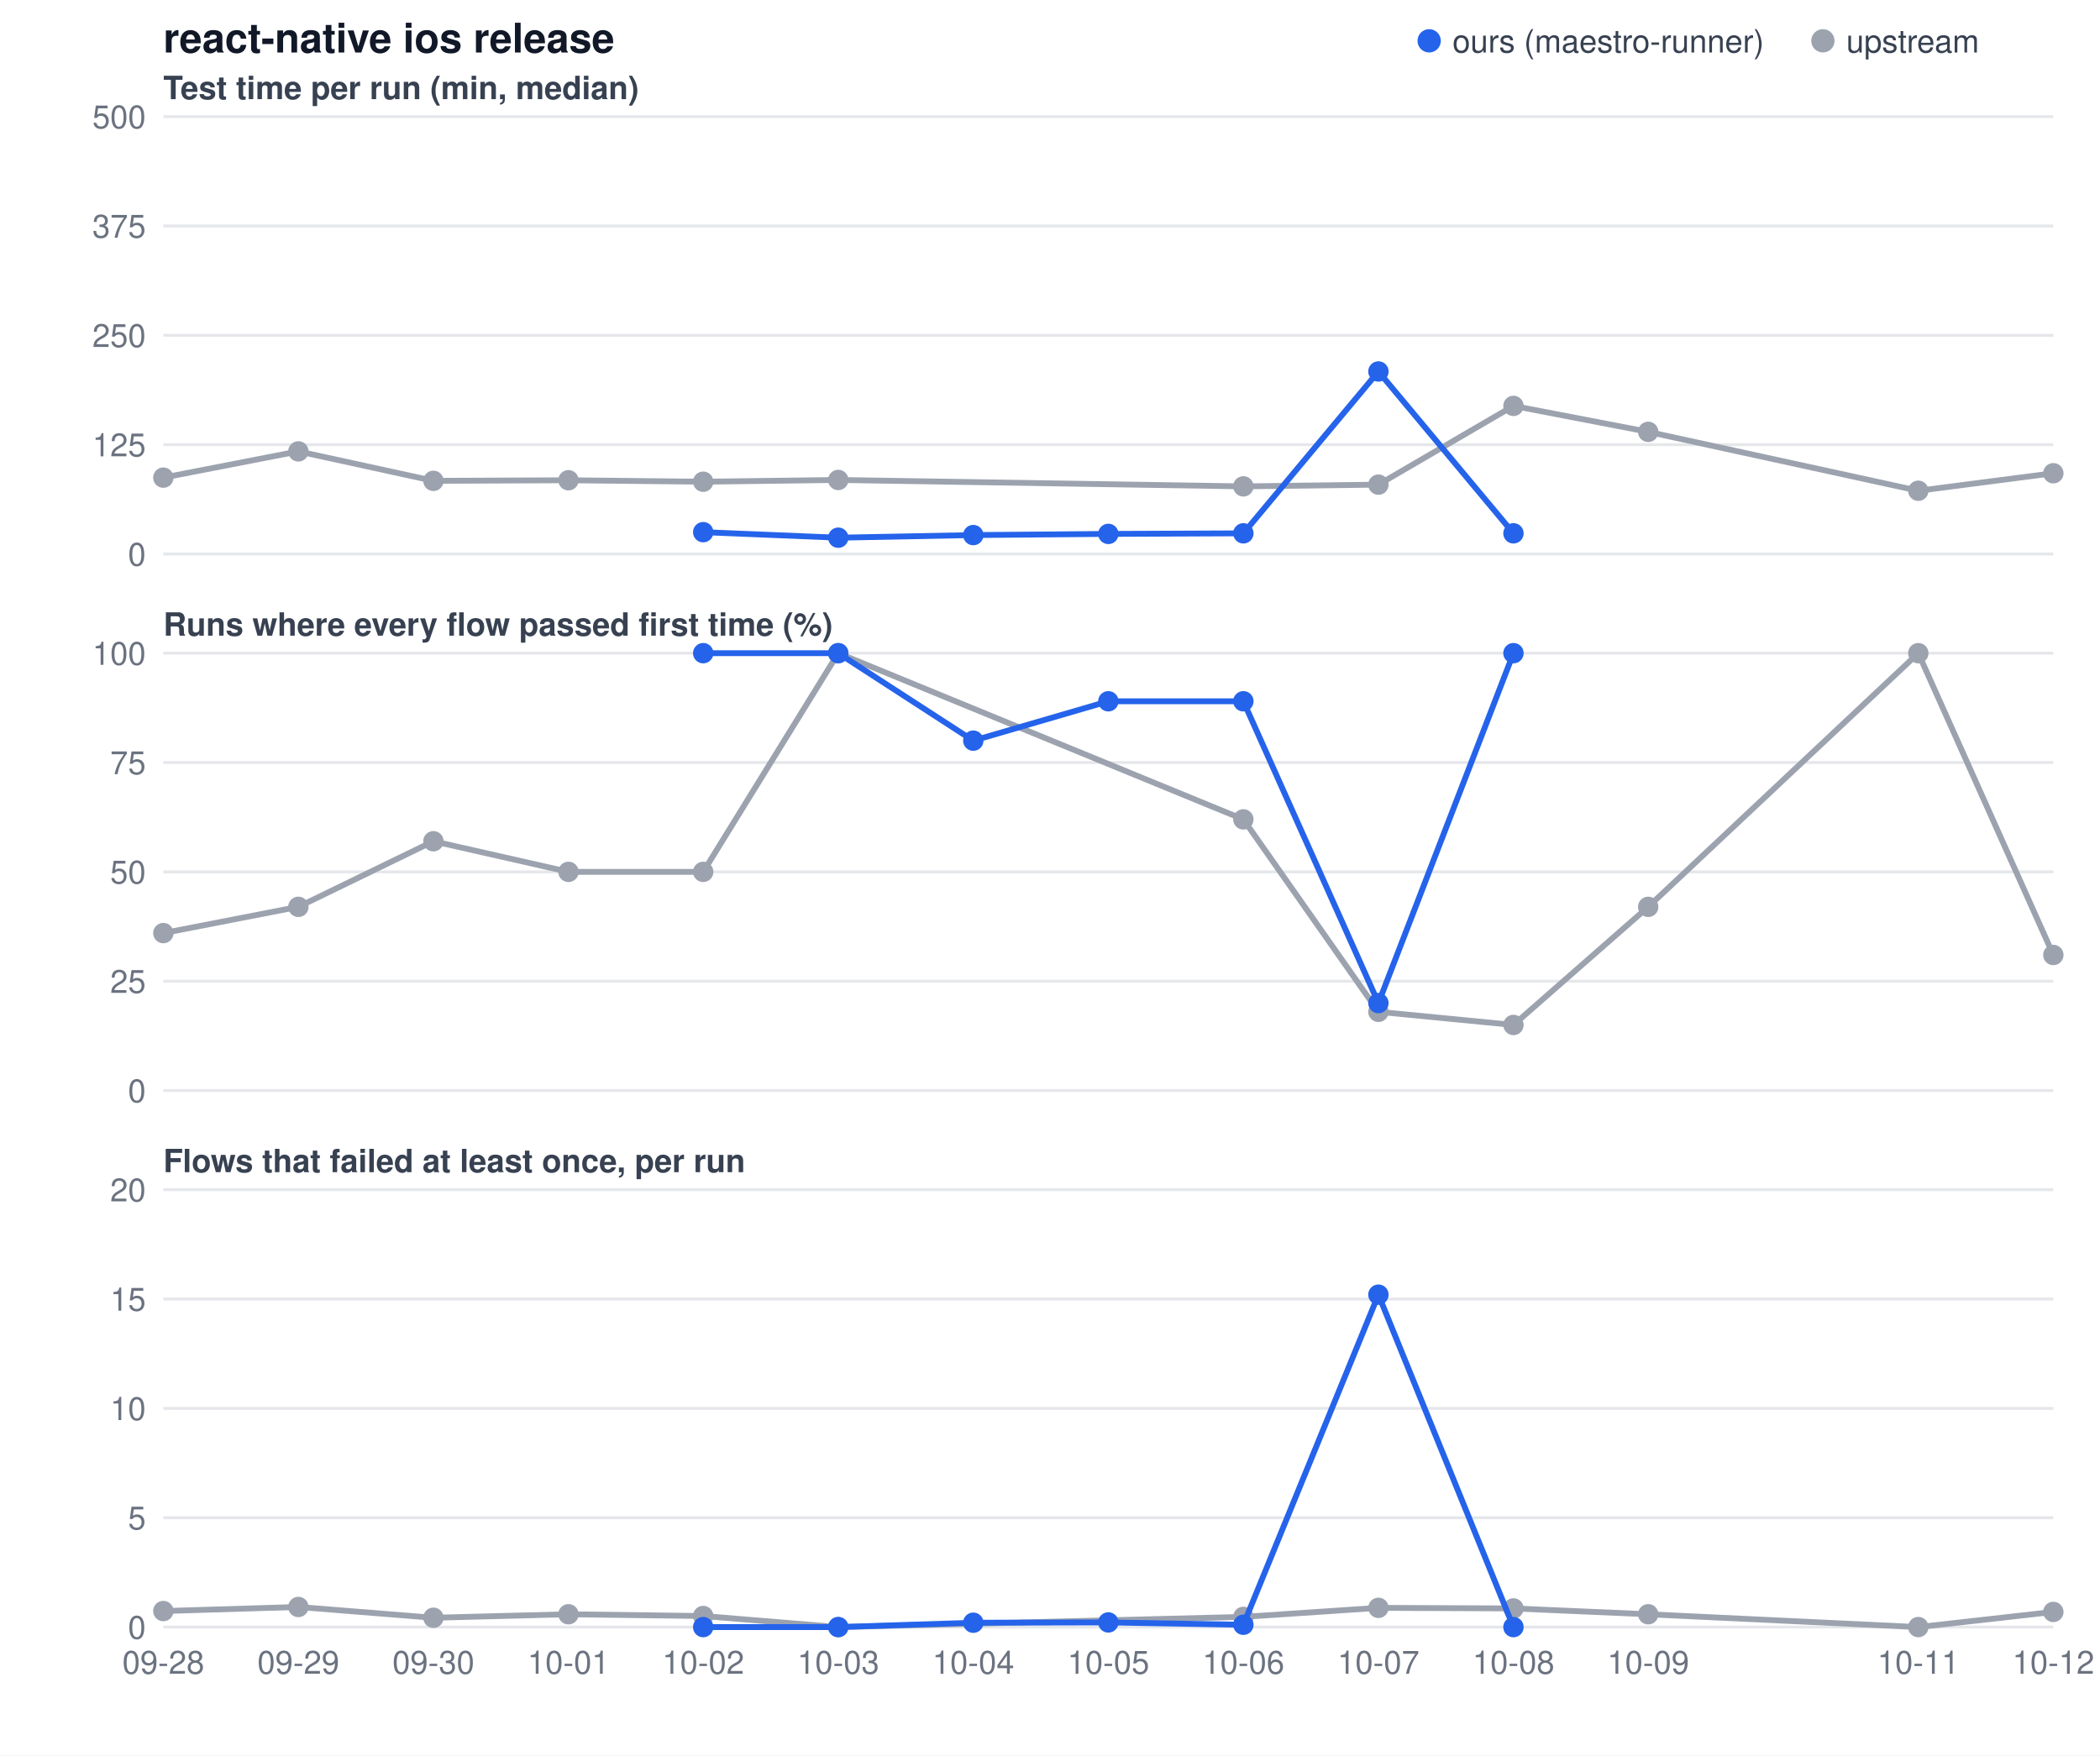
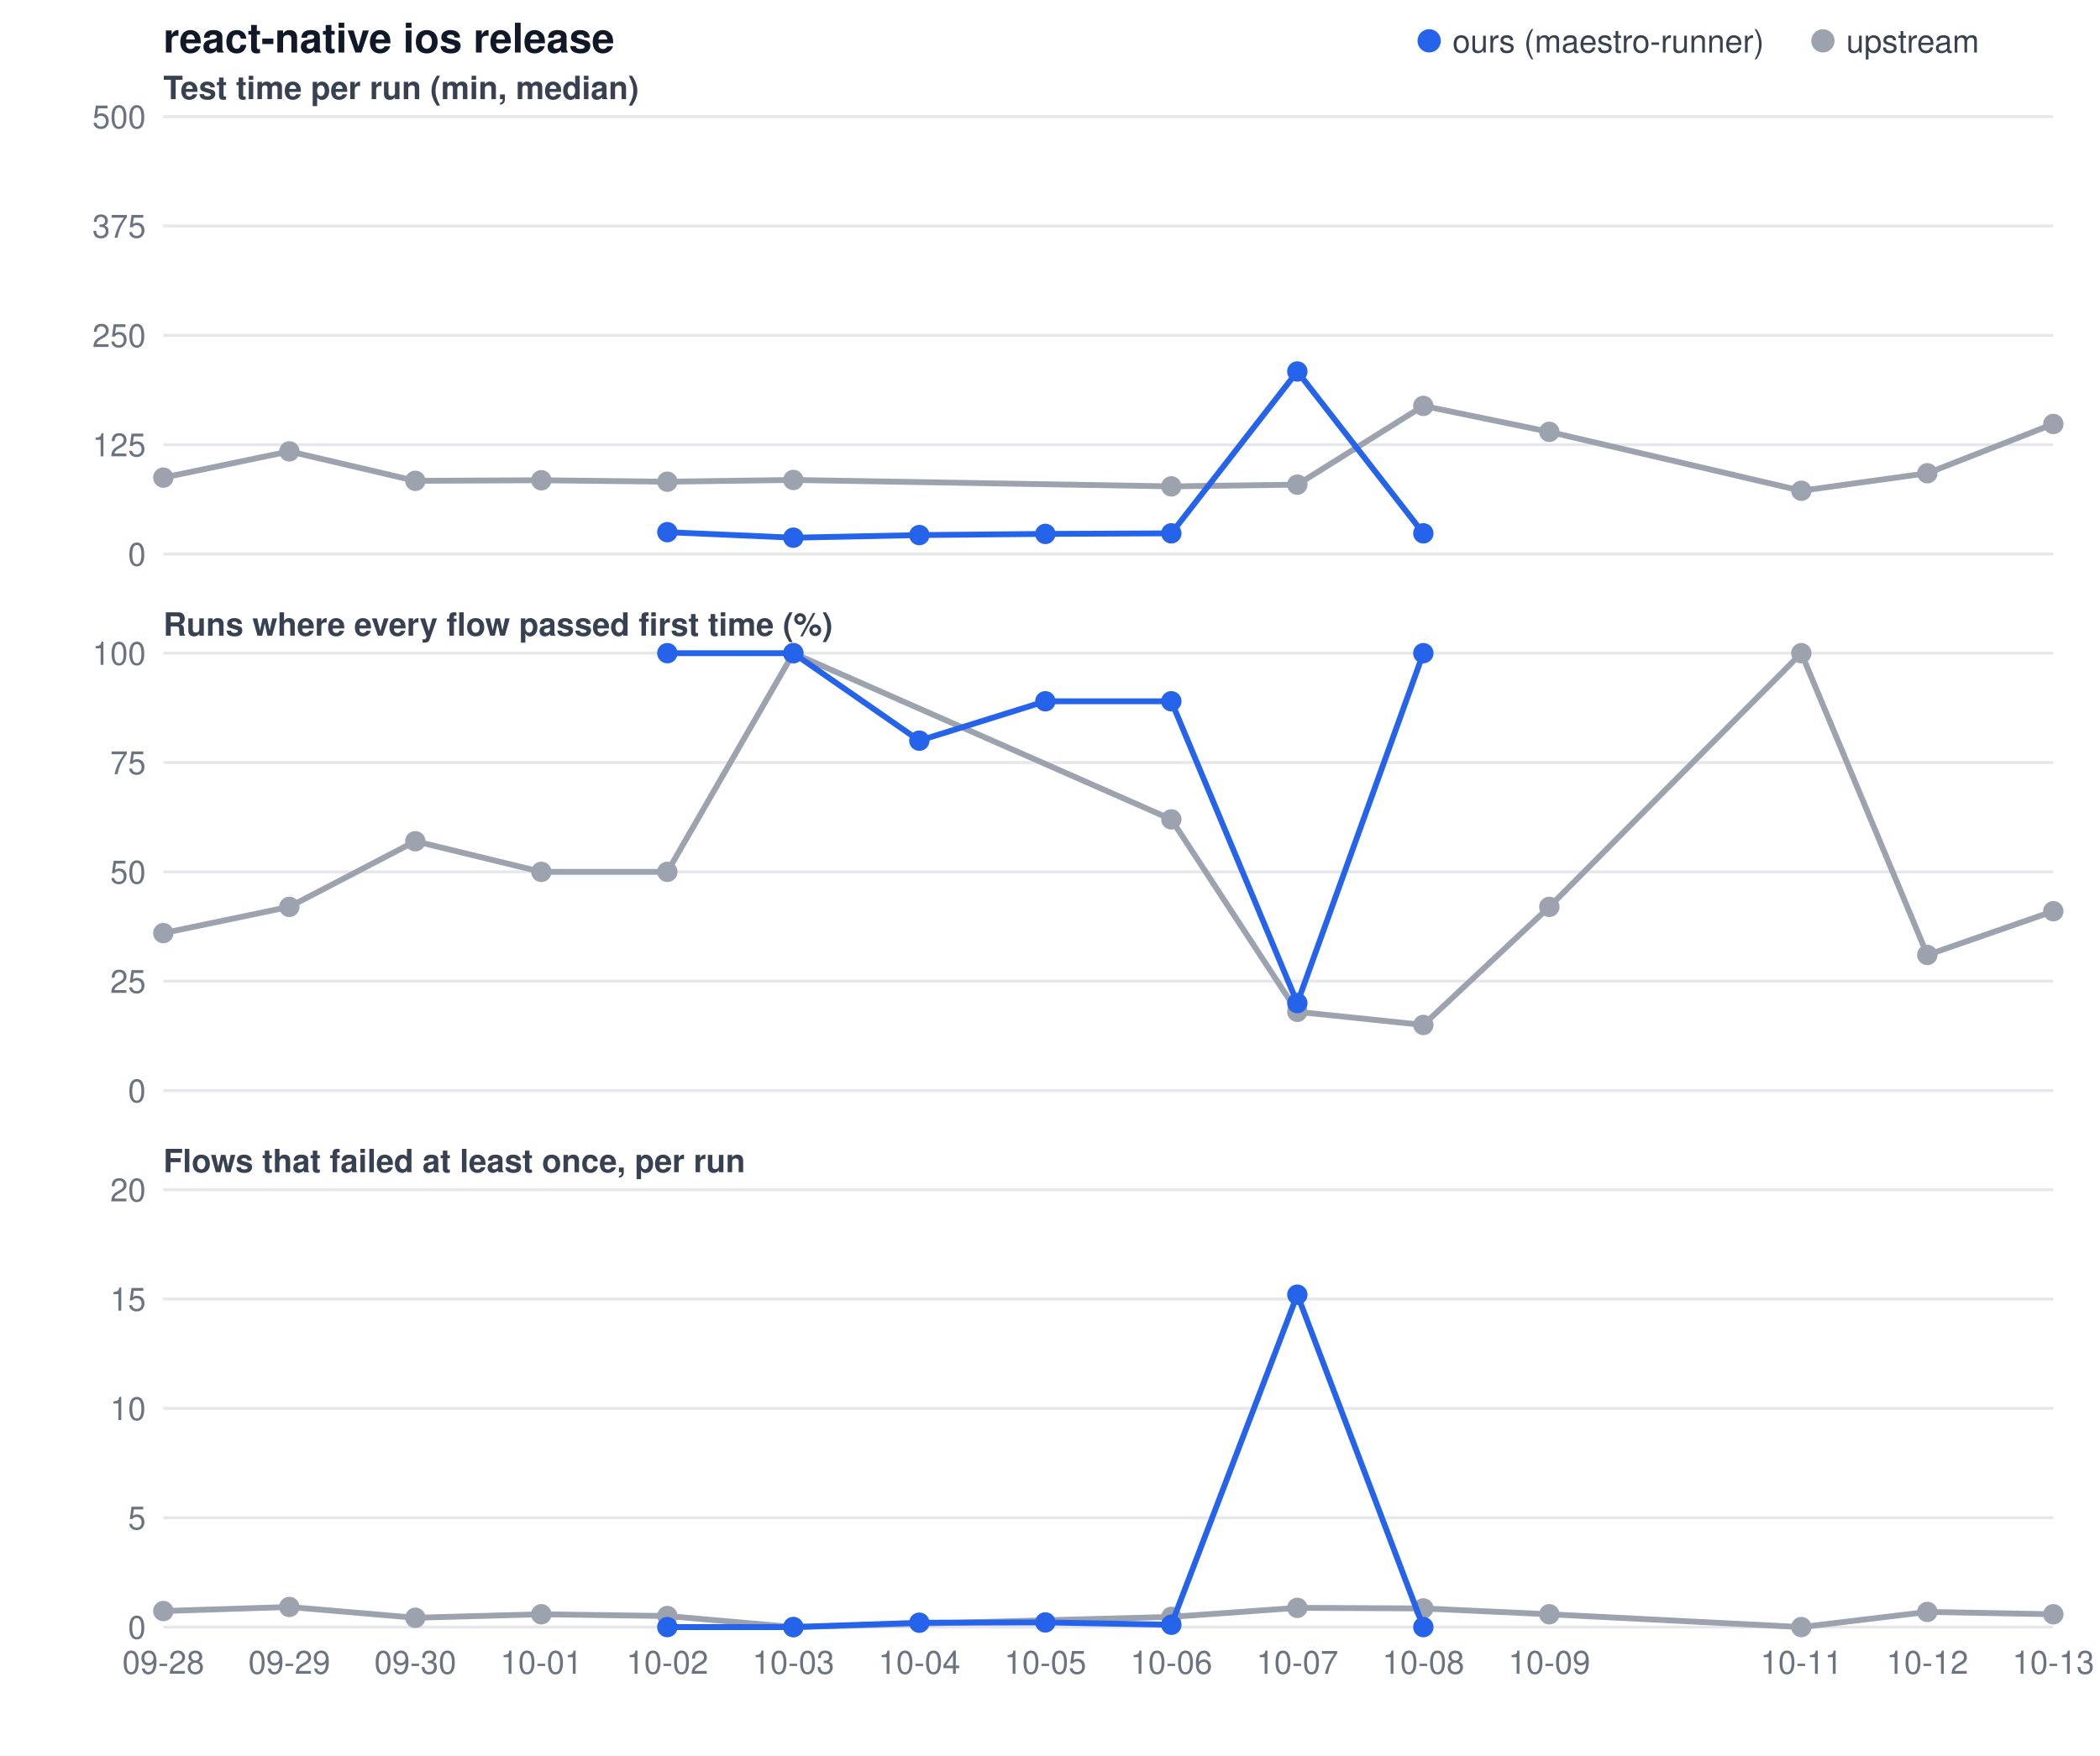
<svg xmlns="http://www.w3.org/2000/svg" width="720" height="602" font-family="-apple-system,Segoe UI,Helvetica,Arial,sans-serif" font-size="11">
  <rect width="100%" height="100%" fill="#ffffff" />
  <text x="56" y="18" font-size="14" font-weight="600" fill="#111827">react-native ios release</text>
  <circle cx="490" cy="14" r="4" fill="#2563eb" />
  <text x="498" y="18" fill="#374151">ours (maestro-runner)</text>
  <circle cx="625" cy="14" r="4" fill="#9ca3af" />
  <text x="633" y="18" fill="#374151">upstream</text>
  <text x="56" y="34" fill="#374151" font-weight="600">Test time per run (min, median)</text>
  <line x1="56" x2="704" y1="190.0" y2="190.0" stroke="#e5e7eb" />
  <text x="50" y="194.0" text-anchor="end" fill="#6b7280">0</text>
  <line x1="56" x2="704" y1="152.5" y2="152.5" stroke="#e5e7eb" />
  <text x="50" y="156.5" text-anchor="end" fill="#6b7280">125</text>
  <line x1="56" x2="704" y1="115.0" y2="115.0" stroke="#e5e7eb" />
  <text x="50" y="119.0" text-anchor="end" fill="#6b7280">250</text>
  <line x1="56" x2="704" y1="77.5" y2="77.5" stroke="#e5e7eb" />
  <text x="50" y="81.5" text-anchor="end" fill="#6b7280">375</text>
  <line x1="56" x2="704" y1="40.0" y2="40.0" stroke="#e5e7eb" />
  <text x="50" y="44.0" text-anchor="end" fill="#6b7280">500</text>
-   <polyline fill="none" stroke="#9ca3af" stroke-width="2" points="56.0,163.8 102.3,154.8 148.6,164.9 194.9,164.7 241.1,165.2 287.4,164.6 426.3,166.8 472.6,166.2 518.9,139.2 565.1,148.1 657.7,168.3 704.0,162.3" />
+   <polyline fill="none" stroke="#9ca3af" stroke-width="2" points="56.0,163.8 99.2,154.8 142.4,164.9 185.6,164.7 228.8,165.2 272.0,164.6 401.6,166.8 444.8,166.2 488.0,139.2 531.2,148.1 617.6,168.3 660.8,162.3 704.0,145.4" />
  <circle cx="56.0" cy="163.8" r="3.5" fill="#9ca3af" />
-   <circle cx="102.3" cy="154.8" r="3.5" fill="#9ca3af" />
-   <circle cx="148.6" cy="164.9" r="3.5" fill="#9ca3af" />
-   <circle cx="194.9" cy="164.7" r="3.5" fill="#9ca3af" />
-   <circle cx="241.1" cy="165.2" r="3.5" fill="#9ca3af" />
-   <circle cx="287.4" cy="164.6" r="3.5" fill="#9ca3af" />
-   <circle cx="426.3" cy="166.8" r="3.5" fill="#9ca3af" />
-   <circle cx="472.6" cy="166.2" r="3.5" fill="#9ca3af" />
-   <circle cx="518.9" cy="139.2" r="3.5" fill="#9ca3af" />
-   <circle cx="565.1" cy="148.1" r="3.5" fill="#9ca3af" />
-   <circle cx="657.7" cy="168.3" r="3.5" fill="#9ca3af" />
-   <circle cx="704.0" cy="162.3" r="3.5" fill="#9ca3af" />
-   <polyline fill="none" stroke="#2563eb" stroke-width="2" points="241.1,182.5 287.4,184.4 333.7,183.5 380.0,183.1 426.3,182.9 472.6,127.4 518.9,182.9" />
-   <circle cx="241.1" cy="182.5" r="3.5" fill="#2563eb" />
-   <circle cx="287.4" cy="184.4" r="3.5" fill="#2563eb" />
-   <circle cx="333.7" cy="183.5" r="3.5" fill="#2563eb" />
-   <circle cx="380.0" cy="183.1" r="3.5" fill="#2563eb" />
-   <circle cx="426.3" cy="182.9" r="3.5" fill="#2563eb" />
-   <circle cx="472.6" cy="127.4" r="3.5" fill="#2563eb" />
-   <circle cx="518.9" cy="182.9" r="3.5" fill="#2563eb" />
+   <circle cx="99.2" cy="154.8" r="3.5" fill="#9ca3af" />
+   <circle cx="142.4" cy="164.9" r="3.5" fill="#9ca3af" />
+   <circle cx="185.6" cy="164.7" r="3.5" fill="#9ca3af" />
+   <circle cx="228.8" cy="165.2" r="3.5" fill="#9ca3af" />
+   <circle cx="272.0" cy="164.6" r="3.5" fill="#9ca3af" />
+   <circle cx="401.6" cy="166.8" r="3.5" fill="#9ca3af" />
+   <circle cx="444.8" cy="166.2" r="3.5" fill="#9ca3af" />
+   <circle cx="488.0" cy="139.2" r="3.5" fill="#9ca3af" />
+   <circle cx="531.2" cy="148.1" r="3.5" fill="#9ca3af" />
+   <circle cx="617.6" cy="168.3" r="3.5" fill="#9ca3af" />
+   <circle cx="660.8" cy="162.3" r="3.5" fill="#9ca3af" />
+   <circle cx="704.0" cy="145.4" r="3.5" fill="#9ca3af" />
+   <polyline fill="none" stroke="#2563eb" stroke-width="2" points="228.8,182.5 272.0,184.4 315.2,183.5 358.4,183.1 401.6,182.9 444.8,127.4 488.0,182.9" />
+   <circle cx="228.8" cy="182.5" r="3.5" fill="#2563eb" />
+   <circle cx="272.0" cy="184.4" r="3.5" fill="#2563eb" />
+   <circle cx="315.2" cy="183.5" r="3.5" fill="#2563eb" />
+   <circle cx="358.4" cy="183.1" r="3.5" fill="#2563eb" />
+   <circle cx="401.6" cy="182.9" r="3.5" fill="#2563eb" />
+   <circle cx="444.8" cy="127.4" r="3.5" fill="#2563eb" />
+   <circle cx="488.0" cy="182.9" r="3.5" fill="#2563eb" />
  <text x="56" y="218" fill="#374151" font-weight="600">Runs where every flow passed first time (%)</text>
  <line x1="56" x2="704" y1="374.0" y2="374.0" stroke="#e5e7eb" />
  <text x="50" y="378.0" text-anchor="end" fill="#6b7280">0</text>
  <line x1="56" x2="704" y1="336.5" y2="336.5" stroke="#e5e7eb" />
  <text x="50" y="340.5" text-anchor="end" fill="#6b7280">25</text>
  <line x1="56" x2="704" y1="299.0" y2="299.0" stroke="#e5e7eb" />
  <text x="50" y="303.0" text-anchor="end" fill="#6b7280">50</text>
  <line x1="56" x2="704" y1="261.5" y2="261.5" stroke="#e5e7eb" />
  <text x="50" y="265.5" text-anchor="end" fill="#6b7280">75</text>
  <line x1="56" x2="704" y1="224.0" y2="224.0" stroke="#e5e7eb" />
  <text x="50" y="228.0" text-anchor="end" fill="#6b7280">100</text>
-   <polyline fill="none" stroke="#9ca3af" stroke-width="2" points="56.0,320.0 102.3,311.0 148.6,288.5 194.9,299.0 241.1,299.0 287.4,224.0 426.3,281.0 472.6,347.0 518.9,351.5 565.1,311.0 657.7,224.0 704.0,327.5" />
+   <polyline fill="none" stroke="#9ca3af" stroke-width="2" points="56.0,320.0 99.2,311.0 142.4,288.5 185.6,299.0 228.8,299.0 272.0,224.0 401.6,281.0 444.8,347.0 488.0,351.5 531.2,311.0 617.6,224.0 660.8,327.5 704.0,312.5" />
  <circle cx="56.0" cy="320.0" r="3.5" fill="#9ca3af" />
-   <circle cx="102.3" cy="311.0" r="3.5" fill="#9ca3af" />
-   <circle cx="148.6" cy="288.5" r="3.5" fill="#9ca3af" />
-   <circle cx="194.9" cy="299.0" r="3.5" fill="#9ca3af" />
-   <circle cx="241.1" cy="299.0" r="3.5" fill="#9ca3af" />
-   <circle cx="287.4" cy="224.0" r="3.5" fill="#9ca3af" />
-   <circle cx="426.3" cy="281.0" r="3.5" fill="#9ca3af" />
-   <circle cx="472.6" cy="347.0" r="3.5" fill="#9ca3af" />
-   <circle cx="518.9" cy="351.5" r="3.5" fill="#9ca3af" />
-   <circle cx="565.1" cy="311.0" r="3.5" fill="#9ca3af" />
-   <circle cx="657.7" cy="224.0" r="3.5" fill="#9ca3af" />
-   <circle cx="704.0" cy="327.5" r="3.5" fill="#9ca3af" />
-   <polyline fill="none" stroke="#2563eb" stroke-width="2" points="241.1,224.0 287.4,224.0 333.7,254.0 380.0,240.5 426.3,240.5 472.6,344.0 518.9,224.0" />
-   <circle cx="241.1" cy="224.0" r="3.5" fill="#2563eb" />
-   <circle cx="287.4" cy="224.0" r="3.5" fill="#2563eb" />
-   <circle cx="333.7" cy="254.0" r="3.5" fill="#2563eb" />
-   <circle cx="380.0" cy="240.5" r="3.5" fill="#2563eb" />
-   <circle cx="426.3" cy="240.5" r="3.5" fill="#2563eb" />
-   <circle cx="472.6" cy="344.0" r="3.5" fill="#2563eb" />
-   <circle cx="518.9" cy="224.0" r="3.5" fill="#2563eb" />
+   <circle cx="99.2" cy="311.0" r="3.5" fill="#9ca3af" />
+   <circle cx="142.4" cy="288.5" r="3.5" fill="#9ca3af" />
+   <circle cx="185.6" cy="299.0" r="3.5" fill="#9ca3af" />
+   <circle cx="228.8" cy="299.0" r="3.5" fill="#9ca3af" />
+   <circle cx="272.0" cy="224.0" r="3.5" fill="#9ca3af" />
+   <circle cx="401.6" cy="281.0" r="3.5" fill="#9ca3af" />
+   <circle cx="444.8" cy="347.0" r="3.5" fill="#9ca3af" />
+   <circle cx="488.0" cy="351.5" r="3.5" fill="#9ca3af" />
+   <circle cx="531.2" cy="311.0" r="3.5" fill="#9ca3af" />
+   <circle cx="617.6" cy="224.0" r="3.5" fill="#9ca3af" />
+   <circle cx="660.8" cy="327.5" r="3.5" fill="#9ca3af" />
+   <circle cx="704.0" cy="312.5" r="3.5" fill="#9ca3af" />
+   <polyline fill="none" stroke="#2563eb" stroke-width="2" points="228.8,224.0 272.0,224.0 315.2,254.0 358.4,240.5 401.6,240.5 444.8,344.0 488.0,224.0" />
+   <circle cx="228.8" cy="224.0" r="3.5" fill="#2563eb" />
+   <circle cx="272.0" cy="224.0" r="3.5" fill="#2563eb" />
+   <circle cx="315.2" cy="254.0" r="3.5" fill="#2563eb" />
+   <circle cx="358.4" cy="240.5" r="3.5" fill="#2563eb" />
+   <circle cx="401.6" cy="240.5" r="3.5" fill="#2563eb" />
+   <circle cx="444.8" cy="344.0" r="3.5" fill="#2563eb" />
+   <circle cx="488.0" cy="224.0" r="3.5" fill="#2563eb" />
  <text x="56" y="402" fill="#374151" font-weight="600">Flows that failed at least once, per run</text>
  <line x1="56" x2="704" y1="558.0" y2="558.0" stroke="#e5e7eb" />
  <text x="50" y="562.0" text-anchor="end" fill="#6b7280">0</text>
  <line x1="56" x2="704" y1="520.5" y2="520.5" stroke="#e5e7eb" />
  <text x="50" y="524.5" text-anchor="end" fill="#6b7280">5</text>
  <line x1="56" x2="704" y1="483.0" y2="483.0" stroke="#e5e7eb" />
  <text x="50" y="487.0" text-anchor="end" fill="#6b7280">10</text>
  <line x1="56" x2="704" y1="445.5" y2="445.5" stroke="#e5e7eb" />
  <text x="50" y="449.5" text-anchor="end" fill="#6b7280">15</text>
  <line x1="56" x2="704" y1="408.0" y2="408.0" stroke="#e5e7eb" />
  <text x="50" y="412.0" text-anchor="end" fill="#6b7280">20</text>
-   <polyline fill="none" stroke="#9ca3af" stroke-width="2" points="56.0,552.5 102.3,551.1 148.6,554.8 194.9,553.6 241.1,554.2 287.4,558.0 426.3,554.5 472.6,551.4 518.9,551.6 565.1,553.6 657.7,558.0 704.0,552.8" />
+   <polyline fill="none" stroke="#9ca3af" stroke-width="2" points="56.0,552.5 99.2,551.1 142.4,554.8 185.6,553.6 228.8,554.2 272.0,558.0 401.6,554.5 444.8,551.4 488.0,551.6 531.2,553.6 617.6,558.0 660.8,552.8 704.0,553.6" />
  <circle cx="56.0" cy="552.5" r="3.5" fill="#9ca3af" />
-   <circle cx="102.3" cy="551.1" r="3.5" fill="#9ca3af" />
-   <circle cx="148.6" cy="554.8" r="3.5" fill="#9ca3af" />
-   <circle cx="194.9" cy="553.6" r="3.5" fill="#9ca3af" />
-   <circle cx="241.1" cy="554.2" r="3.5" fill="#9ca3af" />
-   <circle cx="287.4" cy="558.0" r="3.5" fill="#9ca3af" />
-   <circle cx="426.3" cy="554.5" r="3.5" fill="#9ca3af" />
-   <circle cx="472.6" cy="551.4" r="3.5" fill="#9ca3af" />
-   <circle cx="518.9" cy="551.6" r="3.5" fill="#9ca3af" />
-   <circle cx="565.1" cy="553.6" r="3.5" fill="#9ca3af" />
-   <circle cx="657.7" cy="558.0" r="3.5" fill="#9ca3af" />
-   <circle cx="704.0" cy="552.8" r="3.5" fill="#9ca3af" />
-   <polyline fill="none" stroke="#2563eb" stroke-width="2" points="241.1,558.0 287.4,558.0 333.7,556.5 380.0,556.4 426.3,557.2 472.6,444.0 518.9,558.0" />
-   <circle cx="241.1" cy="558.0" r="3.5" fill="#2563eb" />
-   <circle cx="287.4" cy="558.0" r="3.5" fill="#2563eb" />
-   <circle cx="333.7" cy="556.5" r="3.5" fill="#2563eb" />
-   <circle cx="380.0" cy="556.4" r="3.5" fill="#2563eb" />
-   <circle cx="426.3" cy="557.2" r="3.5" fill="#2563eb" />
-   <circle cx="472.6" cy="444.0" r="3.5" fill="#2563eb" />
-   <circle cx="518.9" cy="558.0" r="3.5" fill="#2563eb" />
+   <circle cx="99.2" cy="551.1" r="3.5" fill="#9ca3af" />
+   <circle cx="142.4" cy="554.8" r="3.5" fill="#9ca3af" />
+   <circle cx="185.6" cy="553.6" r="3.5" fill="#9ca3af" />
+   <circle cx="228.8" cy="554.2" r="3.5" fill="#9ca3af" />
+   <circle cx="272.0" cy="558.0" r="3.5" fill="#9ca3af" />
+   <circle cx="401.6" cy="554.5" r="3.5" fill="#9ca3af" />
+   <circle cx="444.8" cy="551.4" r="3.5" fill="#9ca3af" />
+   <circle cx="488.0" cy="551.6" r="3.5" fill="#9ca3af" />
+   <circle cx="531.2" cy="553.6" r="3.5" fill="#9ca3af" />
+   <circle cx="617.6" cy="558.0" r="3.5" fill="#9ca3af" />
+   <circle cx="660.8" cy="552.8" r="3.5" fill="#9ca3af" />
+   <circle cx="704.0" cy="553.6" r="3.5" fill="#9ca3af" />
+   <polyline fill="none" stroke="#2563eb" stroke-width="2" points="228.8,558.0 272.0,558.0 315.2,556.5 358.4,556.4 401.6,557.2 444.8,444.0 488.0,558.0" />
+   <circle cx="228.8" cy="558.0" r="3.5" fill="#2563eb" />
+   <circle cx="272.0" cy="558.0" r="3.5" fill="#2563eb" />
+   <circle cx="315.2" cy="556.5" r="3.5" fill="#2563eb" />
+   <circle cx="358.4" cy="556.4" r="3.5" fill="#2563eb" />
+   <circle cx="401.6" cy="557.2" r="3.5" fill="#2563eb" />
+   <circle cx="444.8" cy="444.0" r="3.5" fill="#2563eb" />
+   <circle cx="488.0" cy="558.0" r="3.5" fill="#2563eb" />
  <text x="56.0" y="574" text-anchor="middle" fill="#6b7280">09-28</text>
-   <text x="102.3" y="574" text-anchor="middle" fill="#6b7280">09-29</text>
-   <text x="148.6" y="574" text-anchor="middle" fill="#6b7280">09-30</text>
-   <text x="194.9" y="574" text-anchor="middle" fill="#6b7280">10-01</text>
-   <text x="241.1" y="574" text-anchor="middle" fill="#6b7280">10-02</text>
-   <text x="287.4" y="574" text-anchor="middle" fill="#6b7280">10-03</text>
-   <text x="333.7" y="574" text-anchor="middle" fill="#6b7280">10-04</text>
-   <text x="380.0" y="574" text-anchor="middle" fill="#6b7280">10-05</text>
-   <text x="426.3" y="574" text-anchor="middle" fill="#6b7280">10-06</text>
-   <text x="472.6" y="574" text-anchor="middle" fill="#6b7280">10-07</text>
-   <text x="518.9" y="574" text-anchor="middle" fill="#6b7280">10-08</text>
-   <text x="565.1" y="574" text-anchor="middle" fill="#6b7280">10-09</text>
-   <text x="657.7" y="574" text-anchor="middle" fill="#6b7280">10-11</text>
-   <text x="704.0" y="574" text-anchor="middle" fill="#6b7280">10-12</text>
+   <text x="99.2" y="574" text-anchor="middle" fill="#6b7280">09-29</text>
+   <text x="142.4" y="574" text-anchor="middle" fill="#6b7280">09-30</text>
+   <text x="185.6" y="574" text-anchor="middle" fill="#6b7280">10-01</text>
+   <text x="228.8" y="574" text-anchor="middle" fill="#6b7280">10-02</text>
+   <text x="272.0" y="574" text-anchor="middle" fill="#6b7280">10-03</text>
+   <text x="315.2" y="574" text-anchor="middle" fill="#6b7280">10-04</text>
+   <text x="358.4" y="574" text-anchor="middle" fill="#6b7280">10-05</text>
+   <text x="401.6" y="574" text-anchor="middle" fill="#6b7280">10-06</text>
+   <text x="444.8" y="574" text-anchor="middle" fill="#6b7280">10-07</text>
+   <text x="488.0" y="574" text-anchor="middle" fill="#6b7280">10-08</text>
+   <text x="531.2" y="574" text-anchor="middle" fill="#6b7280">10-09</text>
+   <text x="617.6" y="574" text-anchor="middle" fill="#6b7280">10-11</text>
+   <text x="660.8" y="574" text-anchor="middle" fill="#6b7280">10-12</text>
+   <text x="704.0" y="574" text-anchor="middle" fill="#6b7280">10-13</text>
</svg>
